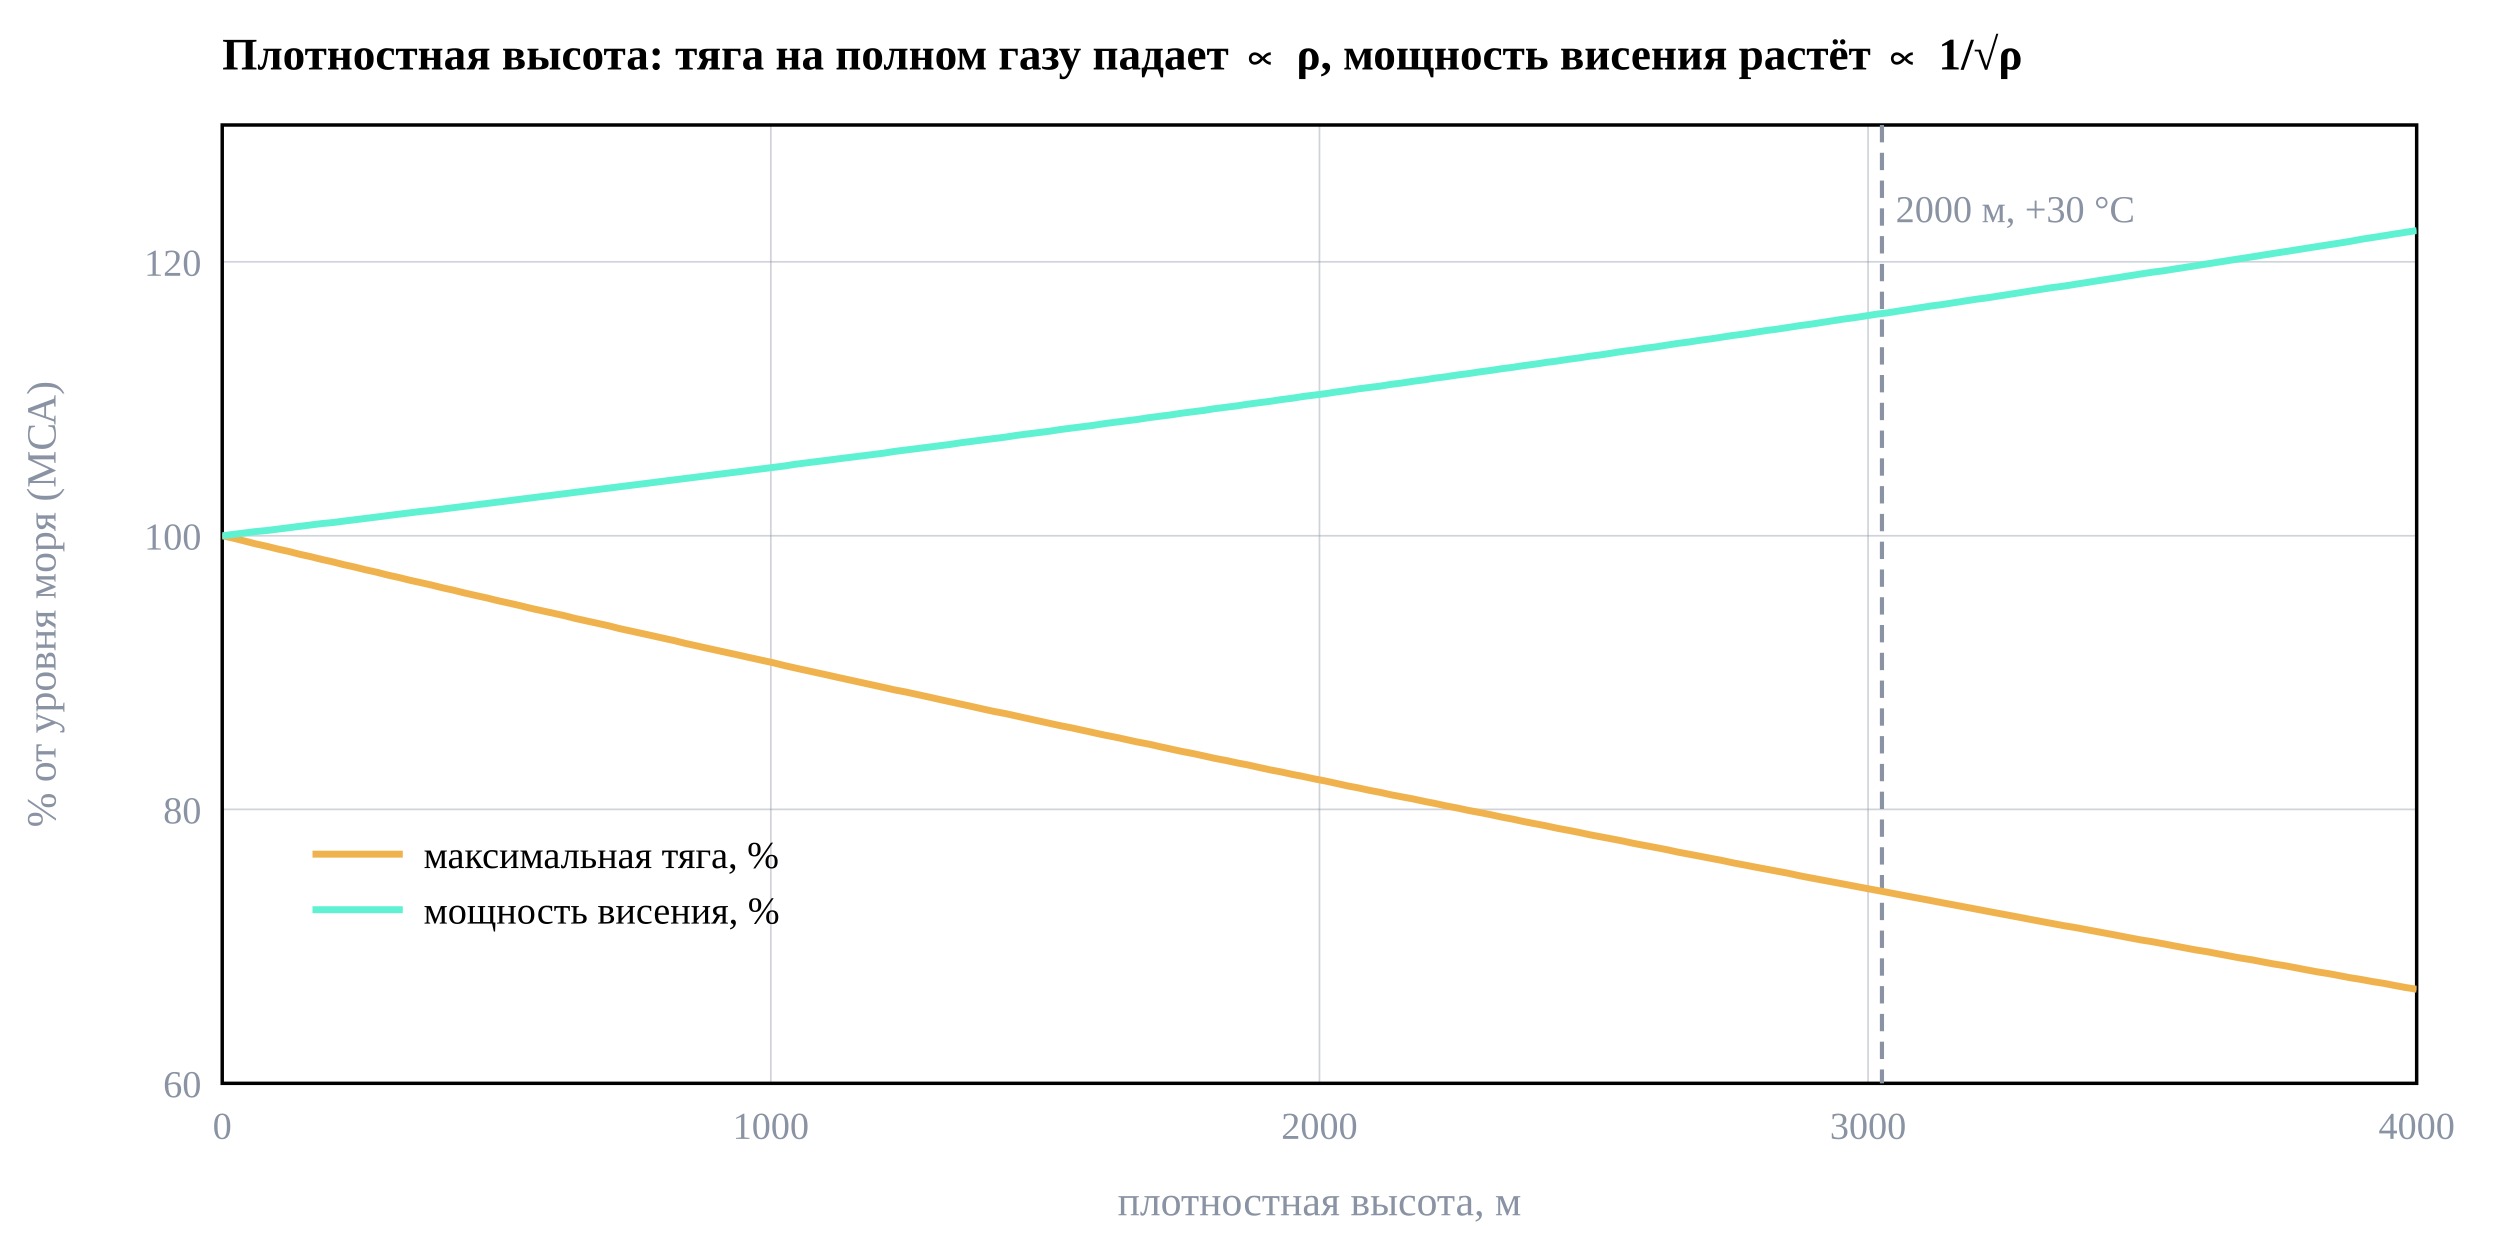
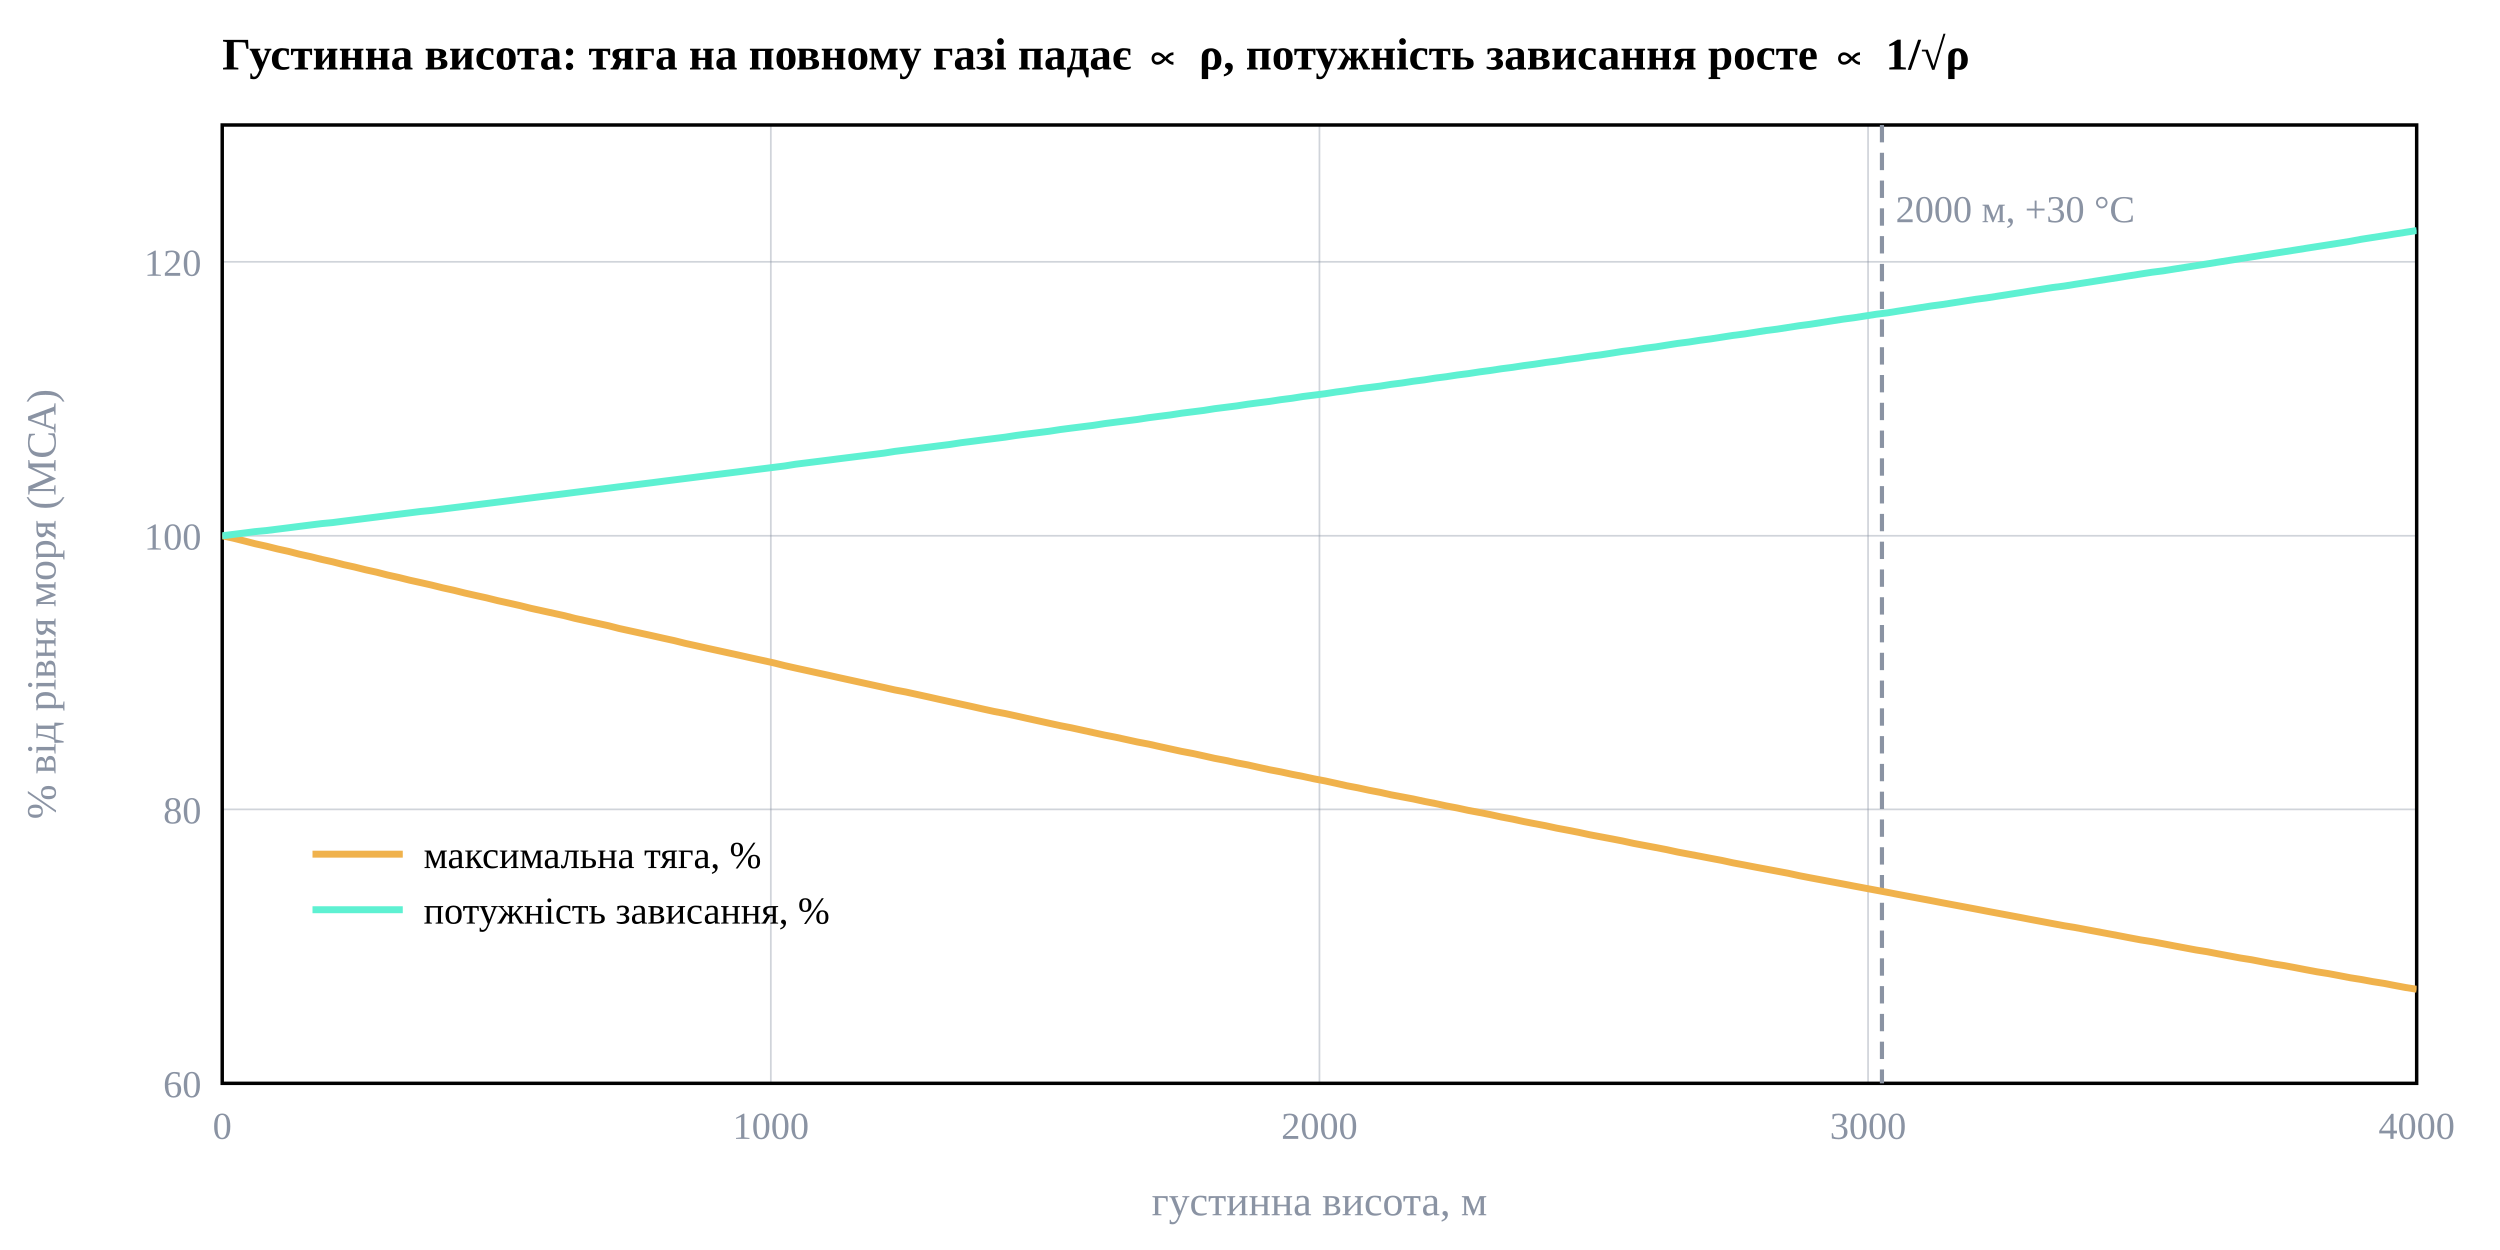
<svg xmlns="http://www.w3.org/2000/svg" viewBox="0 0 720 360" width="100%" role="img" aria-labelledby="t" style="max-width:720px;display:block;margin:0 auto">
  <style>text{font-family: var(--gc-font-mono, ui-monospace, Menlo, monospace); font-size: 12px;fill:currentColor} .m{fill:var(--gc-ink-muted, #8a93a3)} .a{fill:var(--gc-accent-hud, #5ef1d2)} .w{fill:var(--gc-signal-amber, #f0b24c)} .d{fill:var(--gc-signal-red, #e8636b)} .box{fill:var(--gc-surface-200, rgba(128,128,128,0.08));stroke:currentColor;stroke-width:1.2} .boxa{fill:var(--gc-surface-200, rgba(128,128,128,0.08));stroke:var(--gc-accent-hud, #5ef1d2);stroke-width:1.6} .ln{stroke:currentColor;stroke-width:1.2;fill:none} .lna{stroke:var(--gc-accent-hud, #5ef1d2);stroke-width:1.6;fill:none} .lnm{stroke:var(--gc-ink-muted, #8a93a3);stroke-width:1;fill:none;stroke-dasharray:4 3} .t{font-size:11px} .b{font-weight:600}</style>
  <defs>
    <marker id="ar" viewBox="0 0 10 10" refX="9" refY="5" markerWidth="7" markerHeight="7" orient="auto-start-reverse">
      <path d="M0 0L10 5L0 10z" fill="currentColor" />
    </marker>
    <marker id="ara" viewBox="0 0 10 10" refX="9" refY="5" markerWidth="7" markerHeight="7" orient="auto-start-reverse">
      <path d="M0 0L10 5L0 10z" fill="var(--gc-accent-hud, #5ef1d2)" />
    </marker>
  </defs>
-   <text x="64" y="20" text-anchor="start" class="b" style="font-size:13px">Плотностная высота: тяга на полном газу падает ∝ ρ, мощность висения растёт ∝ 1/√ρ</text>
+   <text x="64" y="20" text-anchor="start" class="b" style="font-size:13px">Густинна висота: тяга на повному газі падає ∝ ρ, потужність зависання росте ∝ 1/√ρ</text>
  <line x1="64.0" y1="36" x2="64.0" y2="312" stroke="var(--gc-ink-muted, #8a93a3)" stroke-width="0.5" opacity="0.4" />
  <text x="64.0" y="328" text-anchor="middle" class="m t">0</text>
  <line x1="222.0" y1="36" x2="222.0" y2="312" stroke="var(--gc-ink-muted, #8a93a3)" stroke-width="0.5" opacity="0.4" />
  <text x="222.0" y="328" text-anchor="middle" class="m t">1000</text>
  <line x1="380.0" y1="36" x2="380.0" y2="312" stroke="var(--gc-ink-muted, #8a93a3)" stroke-width="0.5" opacity="0.4" />
  <text x="380.0" y="328" text-anchor="middle" class="m t">2000</text>
  <line x1="538.0" y1="36" x2="538.0" y2="312" stroke="var(--gc-ink-muted, #8a93a3)" stroke-width="0.5" opacity="0.4" />
  <text x="538.0" y="328" text-anchor="middle" class="m t">3000</text>
  <line x1="696.0" y1="36" x2="696.0" y2="312" stroke="var(--gc-ink-muted, #8a93a3)" stroke-width="0.5" opacity="0.4" />
  <text x="696.0" y="328" text-anchor="middle" class="m t">4000</text>
  <line x1="64" y1="312.0" x2="696" y2="312.0" stroke="var(--gc-ink-muted, #8a93a3)" stroke-width="0.5" opacity="0.4" />
  <text x="58" y="316.0" text-anchor="end" class="m t">60</text>
  <line x1="64" y1="233.1" x2="696" y2="233.1" stroke="var(--gc-ink-muted, #8a93a3)" stroke-width="0.5" opacity="0.4" />
  <text x="58" y="237.143" text-anchor="end" class="m t">80</text>
  <line x1="64" y1="154.3" x2="696" y2="154.3" stroke="var(--gc-ink-muted, #8a93a3)" stroke-width="0.5" opacity="0.4" />
  <text x="58" y="158.286" text-anchor="end" class="m t">100</text>
  <line x1="64" y1="75.4" x2="696" y2="75.4" stroke="var(--gc-ink-muted, #8a93a3)" stroke-width="0.5" opacity="0.4" />
  <text x="58" y="79.429" text-anchor="end" class="m t">120</text>
  <rect x="64" y="36" width="632" height="276" fill="none" stroke="currentColor" stroke-width="1" />
-   <text x="380.0" y="350" text-anchor="middle" class="m">плотностная высота, м</text>
-   <text transform="translate(16 174.0) rotate(-90)" text-anchor="middle" class="m">% от уровня моря (МСА)</text>
+   <text x="380.0" y="350" text-anchor="middle" class="m">густинна висота, м</text>
+   <text transform="translate(16 174.0) rotate(-90)" text-anchor="middle" class="m">% від рівня моря (МСА)</text>
  <line x1="542.0" y1="36" x2="542.0" y2="312" stroke="var(--gc-ink-muted, #8a93a3)" stroke-width="1.2" stroke-dasharray="5 3" />
  <text x="545.95" y="64" text-anchor="start" class="m t">2000 м, +30 °C</text>
  <clipPath id="pc1f6a44f0">
    <rect x="64" y="36" width="632" height="276" />
  </clipPath>
  <path d="M64.0 154.3 L67.2 155.0 L70.4 155.8 L73.5 156.6 L76.7 157.3 L79.9 158.1 L83.1 158.8 L86.2 159.6 L89.4 160.3 L92.6 161.1 L95.8 161.8 L98.9 162.6 L102.1 163.3 L105.3 164.1 L108.5 164.8 L111.6 165.6 L114.8 166.3 L118.0 167.1 L121.2 167.8 L124.3 168.5 L127.5 169.3 L130.7 170.0 L133.9 170.8 L137.0 171.5 L140.2 172.2 L143.4 173.0 L146.6 173.7 L149.7 174.4 L152.9 175.2 L156.1 175.9 L159.3 176.6 L162.5 177.3 L165.6 178.1 L168.8 178.8 L172.0 179.5 L175.2 180.2 L178.3 181.0 L181.5 181.7 L184.7 182.4 L187.9 183.1 L191.0 183.8 L194.2 184.5 L197.4 185.3 L200.6 186.0 L203.7 186.7 L206.9 187.4 L210.1 188.1 L213.3 188.8 L216.4 189.5 L219.6 190.2 L222.8 190.9 L226.0 191.7 L229.1 192.4 L232.3 193.1 L235.5 193.8 L238.7 194.5 L241.8 195.2 L245.0 195.9 L248.2 196.6 L251.4 197.3 L254.6 198.0 L257.7 198.7 L260.9 199.3 L264.1 200.0 L267.3 200.7 L270.4 201.4 L273.6 202.1 L276.8 202.8 L280.0 203.5 L283.1 204.2 L286.3 204.9 L289.5 205.5 L292.7 206.2 L295.8 206.9 L299.0 207.6 L302.2 208.3 L305.4 209.0 L308.5 209.6 L311.7 210.3 L314.9 211.0 L318.1 211.7 L321.2 212.3 L324.4 213.0 L327.6 213.7 L330.8 214.3 L333.9 215.0 L337.1 215.7 L340.3 216.4 L343.5 217.0 L346.7 217.7 L349.8 218.4 L353.0 219.0 L356.2 219.7 L359.4 220.3 L362.5 221.0 L365.7 221.7 L368.9 222.3 L372.1 223.0 L375.2 223.6 L378.4 224.3 L381.6 224.9 L384.8 225.6 L387.9 226.3 L391.1 226.9 L394.3 227.6 L397.5 228.2 L400.6 228.9 L403.8 229.5 L407.0 230.1 L410.2 230.8 L413.3 231.4 L416.5 232.1 L419.7 232.7 L422.9 233.4 L426.1 234.0 L429.2 234.6 L432.4 235.3 L435.6 235.9 L438.8 236.6 L441.9 237.2 L445.1 237.8 L448.3 238.5 L451.5 239.1 L454.6 239.7 L457.8 240.4 L461.0 241.0 L464.2 241.6 L467.3 242.2 L470.5 242.9 L473.7 243.5 L476.9 244.1 L480.0 244.7 L483.2 245.4 L486.4 246.0 L489.6 246.6 L492.7 247.2 L495.9 247.8 L499.1 248.5 L502.3 249.1 L505.4 249.7 L508.6 250.3 L511.8 250.9 L515.0 251.5 L518.2 252.2 L521.3 252.8 L524.5 253.4 L527.7 254.0 L530.9 254.6 L534.0 255.2 L537.2 255.8 L540.4 256.4 L543.6 257.0 L546.7 257.6 L549.9 258.2 L553.1 258.8 L556.3 259.4 L559.4 260.0 L562.6 260.6 L565.8 261.2 L569.0 261.8 L572.1 262.4 L575.3 263.0 L578.5 263.6 L581.7 264.2 L584.8 264.8 L588.0 265.4 L591.2 266.0 L594.4 266.6 L597.5 267.1 L600.7 267.7 L603.9 268.3 L607.1 268.9 L610.3 269.5 L613.4 270.1 L616.6 270.7 L619.8 271.2 L623.0 271.8 L626.1 272.4 L629.3 273.0 L632.5 273.6 L635.7 274.1 L638.8 274.7 L642.0 275.3 L645.2 275.9 L648.4 276.4 L651.5 277.0 L654.7 277.6 L657.9 278.1 L661.1 278.7 L664.2 279.3 L667.4 279.9 L670.6 280.4 L673.8 281.0 L676.9 281.6 L680.1 282.1 L683.3 282.7 L686.5 283.2 L689.6 283.8 L692.8 284.4 L696.0 284.9" fill="none" stroke="var(--gc-signal-amber, #f0b24c)" stroke-width="2" clip-path="url(#pc1f6a44f0)" />
  <path d="M64.0 154.3 L67.2 153.9 L70.4 153.5 L73.5 153.1 L76.7 152.8 L79.9 152.4 L83.1 152.0 L86.2 151.6 L89.4 151.2 L92.6 150.8 L95.8 150.5 L98.9 150.1 L102.1 149.7 L105.3 149.3 L108.5 148.9 L111.6 148.5 L114.8 148.1 L118.0 147.7 L121.2 147.3 L124.3 147.0 L127.5 146.6 L130.7 146.2 L133.9 145.8 L137.0 145.4 L140.2 145.0 L143.4 144.6 L146.6 144.2 L149.7 143.8 L152.9 143.4 L156.1 143.0 L159.3 142.6 L162.5 142.2 L165.6 141.8 L168.8 141.4 L172.0 141.0 L175.2 140.6 L178.3 140.2 L181.5 139.8 L184.7 139.4 L187.9 139.0 L191.0 138.6 L194.2 138.2 L197.4 137.8 L200.6 137.4 L203.7 137.0 L206.9 136.6 L210.1 136.2 L213.3 135.8 L216.4 135.4 L219.6 135.0 L222.8 134.6 L226.0 134.2 L229.1 133.7 L232.3 133.3 L235.5 132.9 L238.7 132.5 L241.8 132.1 L245.0 131.7 L248.2 131.3 L251.4 130.9 L254.6 130.5 L257.7 130.0 L260.9 129.6 L264.1 129.2 L267.3 128.8 L270.4 128.4 L273.6 128.0 L276.8 127.5 L280.0 127.1 L283.1 126.7 L286.3 126.3 L289.5 125.9 L292.7 125.4 L295.8 125.0 L299.0 124.6 L302.2 124.2 L305.4 123.7 L308.5 123.3 L311.7 122.9 L314.9 122.5 L318.1 122.0 L321.2 121.6 L324.4 121.2 L327.6 120.8 L330.8 120.3 L333.9 119.9 L337.1 119.5 L340.3 119.0 L343.5 118.6 L346.7 118.2 L349.8 117.7 L353.0 117.3 L356.2 116.9 L359.4 116.4 L362.5 116.0 L365.7 115.6 L368.9 115.1 L372.1 114.7 L375.2 114.2 L378.4 113.8 L381.6 113.4 L384.8 112.9 L387.9 112.5 L391.1 112.0 L394.3 111.6 L397.5 111.2 L400.6 110.7 L403.8 110.3 L407.0 109.8 L410.2 109.4 L413.3 108.9 L416.5 108.5 L419.7 108.0 L422.9 107.6 L426.1 107.1 L429.2 106.7 L432.4 106.2 L435.6 105.8 L438.8 105.3 L441.9 104.9 L445.1 104.4 L448.3 104.0 L451.5 103.5 L454.6 103.1 L457.8 102.6 L461.0 102.2 L464.2 101.7 L467.3 101.2 L470.5 100.8 L473.7 100.3 L476.9 99.9 L480.0 99.4 L483.2 98.9 L486.4 98.5 L489.6 98.0 L492.7 97.6 L495.9 97.1 L499.1 96.6 L502.3 96.2 L505.4 95.7 L508.6 95.2 L511.8 94.8 L515.0 94.3 L518.2 93.8 L521.3 93.4 L524.5 92.9 L527.7 92.4 L530.9 91.9 L534.0 91.5 L537.2 91.0 L540.4 90.5 L543.6 90.1 L546.7 89.6 L549.9 89.1 L553.1 88.6 L556.3 88.1 L559.4 87.7 L562.6 87.2 L565.8 86.7 L569.0 86.2 L572.1 85.8 L575.3 85.3 L578.5 84.8 L581.7 84.3 L584.8 83.8 L588.0 83.3 L591.2 82.8 L594.4 82.4 L597.5 81.9 L600.7 81.4 L603.9 80.9 L607.1 80.4 L610.3 79.9 L613.4 79.4 L616.6 78.9 L619.8 78.4 L623.0 78.0 L626.1 77.5 L629.3 77.0 L632.5 76.5 L635.7 76.0 L638.8 75.5 L642.0 75.0 L645.2 74.5 L648.4 74.0 L651.5 73.5 L654.7 73.0 L657.9 72.5 L661.1 72.0 L664.2 71.5 L667.4 71.0 L670.6 70.5 L673.8 70.0 L676.9 69.5 L680.1 68.9 L683.3 68.4 L686.5 67.9 L689.6 67.4 L692.8 66.9 L696.0 66.4" fill="none" stroke="var(--gc-accent-hud, #5ef1d2)" stroke-width="2" clip-path="url(#pc1f6a44f0)" />
  <line x1="90" y1="246" x2="116" y2="246" stroke="var(--gc-signal-amber, #f0b24c)" stroke-width="2" />
-   <text x="122" y="250" text-anchor="start" class="t">максимальная тяга, %</text>
+   <text x="122" y="250" text-anchor="start" class="t">максимальна тяга, %</text>
  <line x1="90" y1="262" x2="116" y2="262" stroke="var(--gc-accent-hud, #5ef1d2)" stroke-width="2" />
-   <text x="122" y="266" text-anchor="start" class="t">мощность висения, %</text>
+   <text x="122" y="266" text-anchor="start" class="t">потужність зависання, %</text>
</svg>
